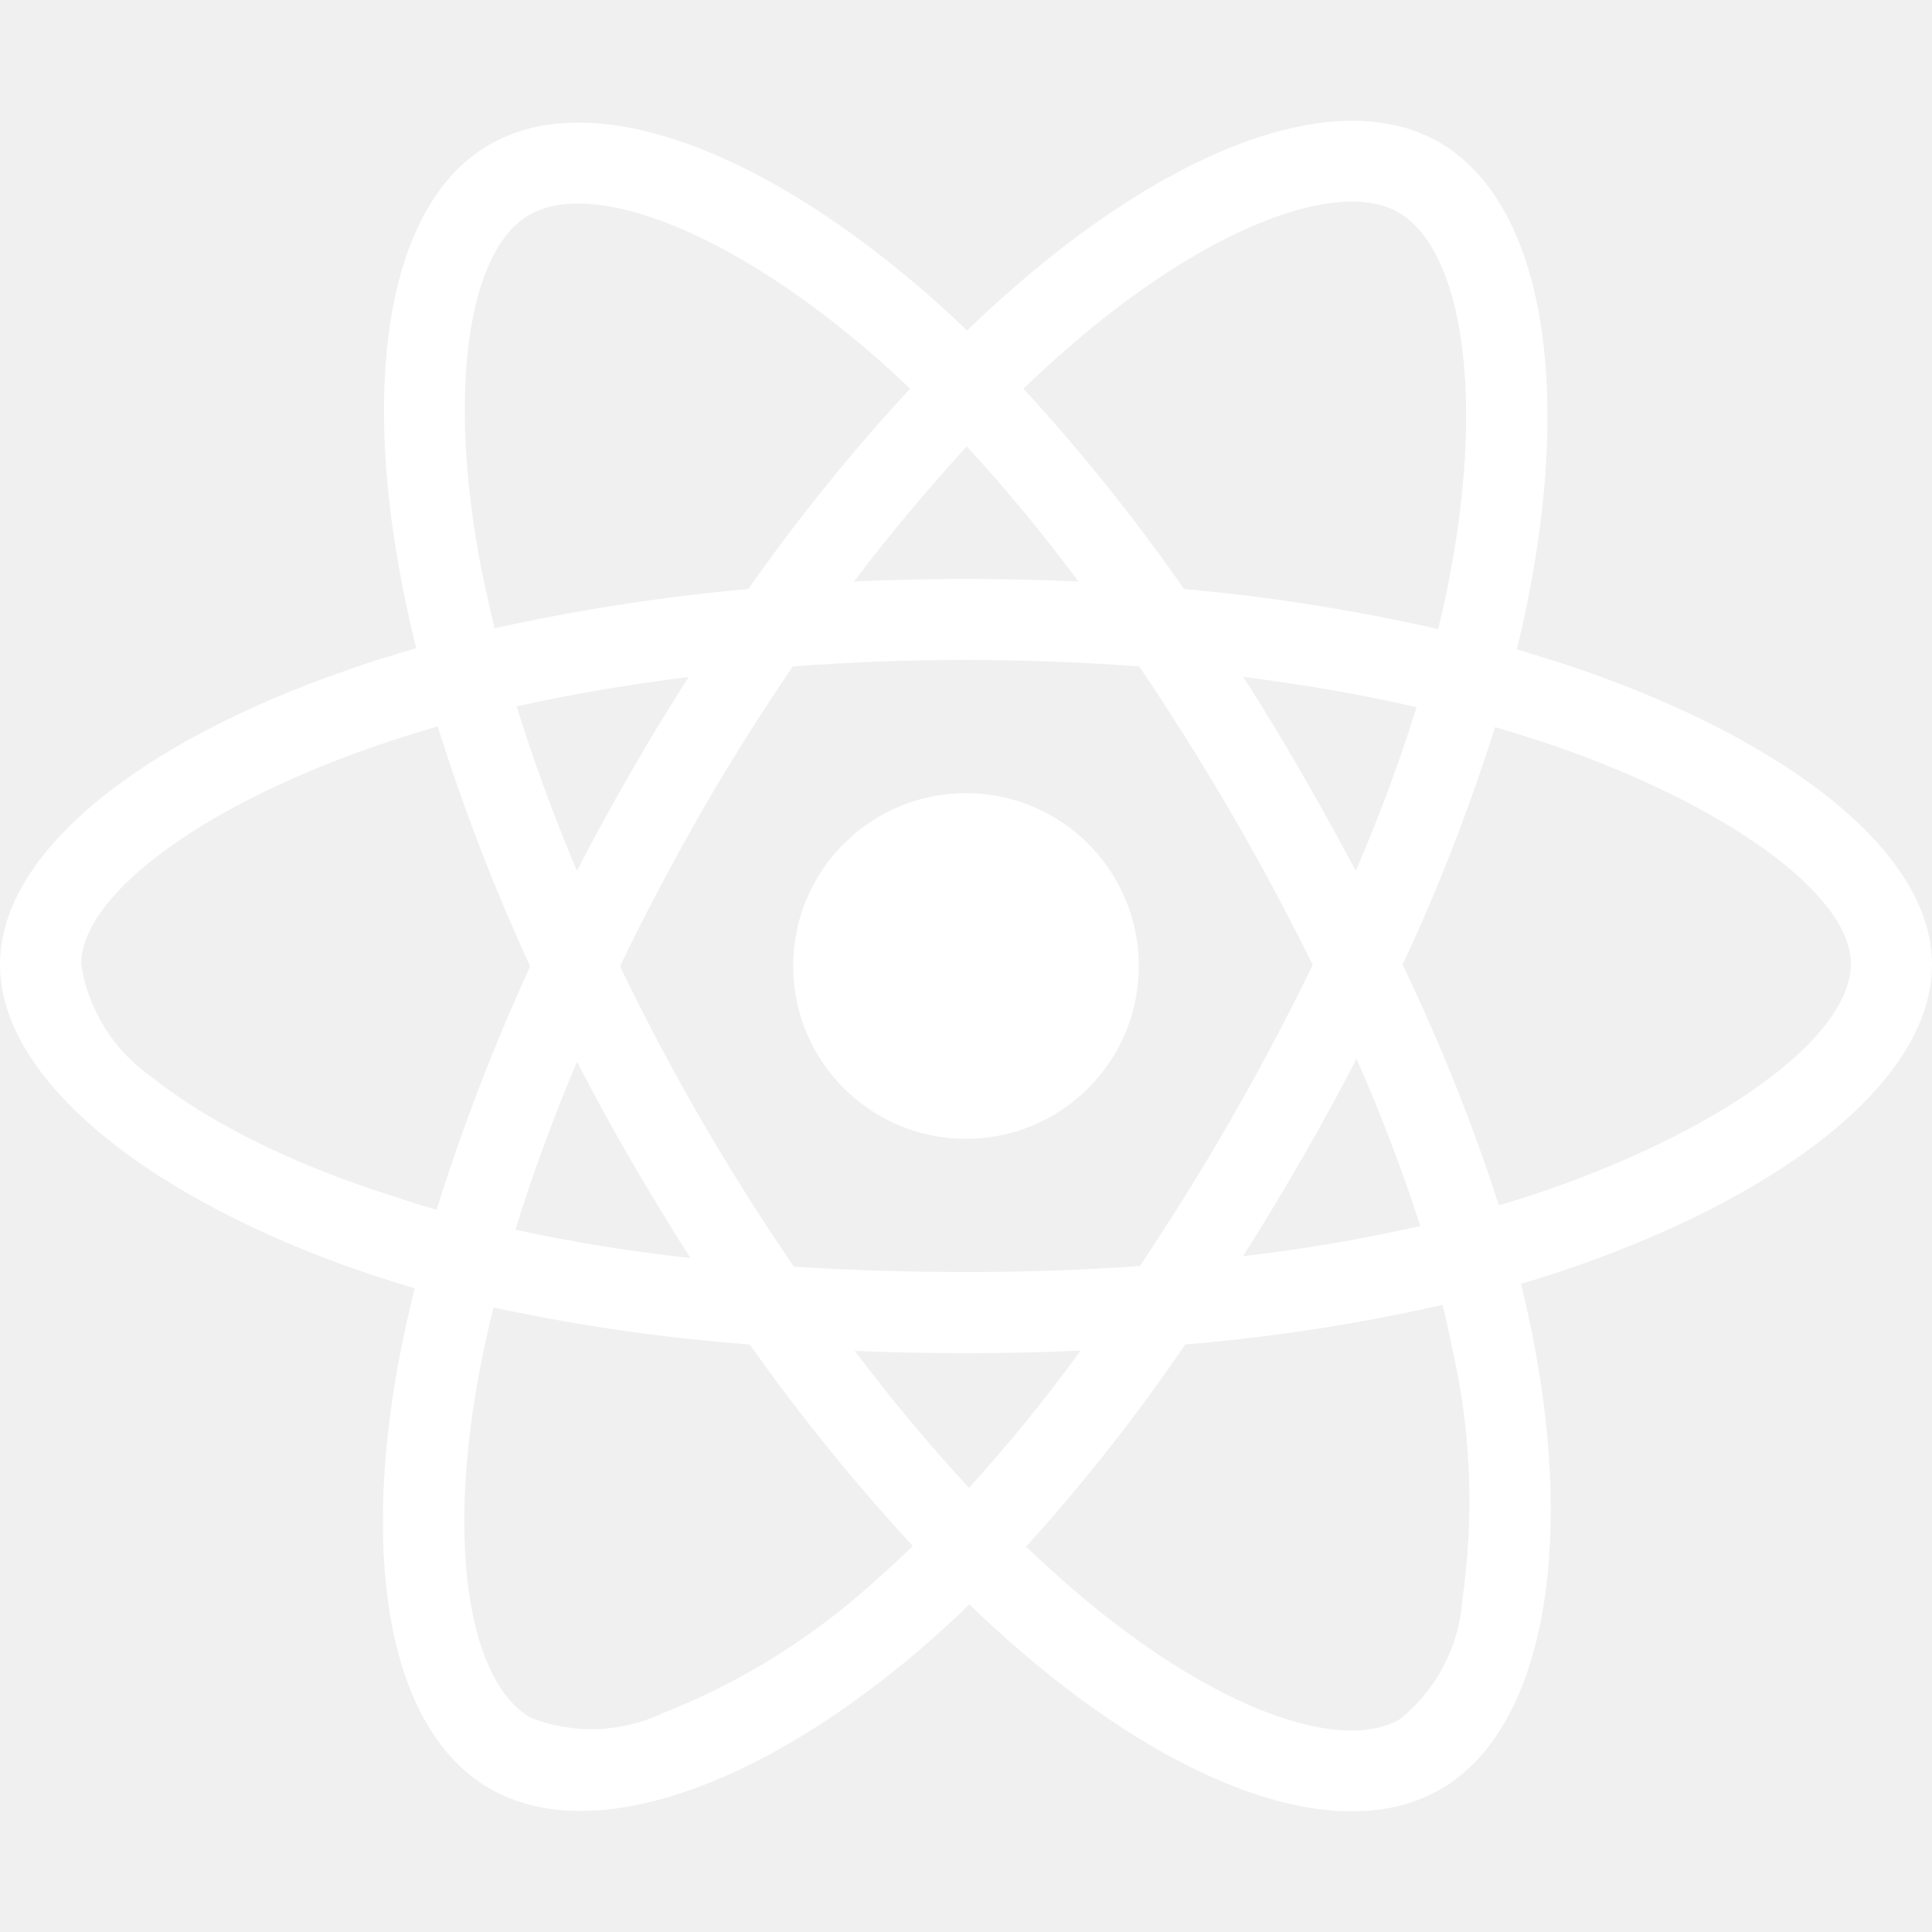
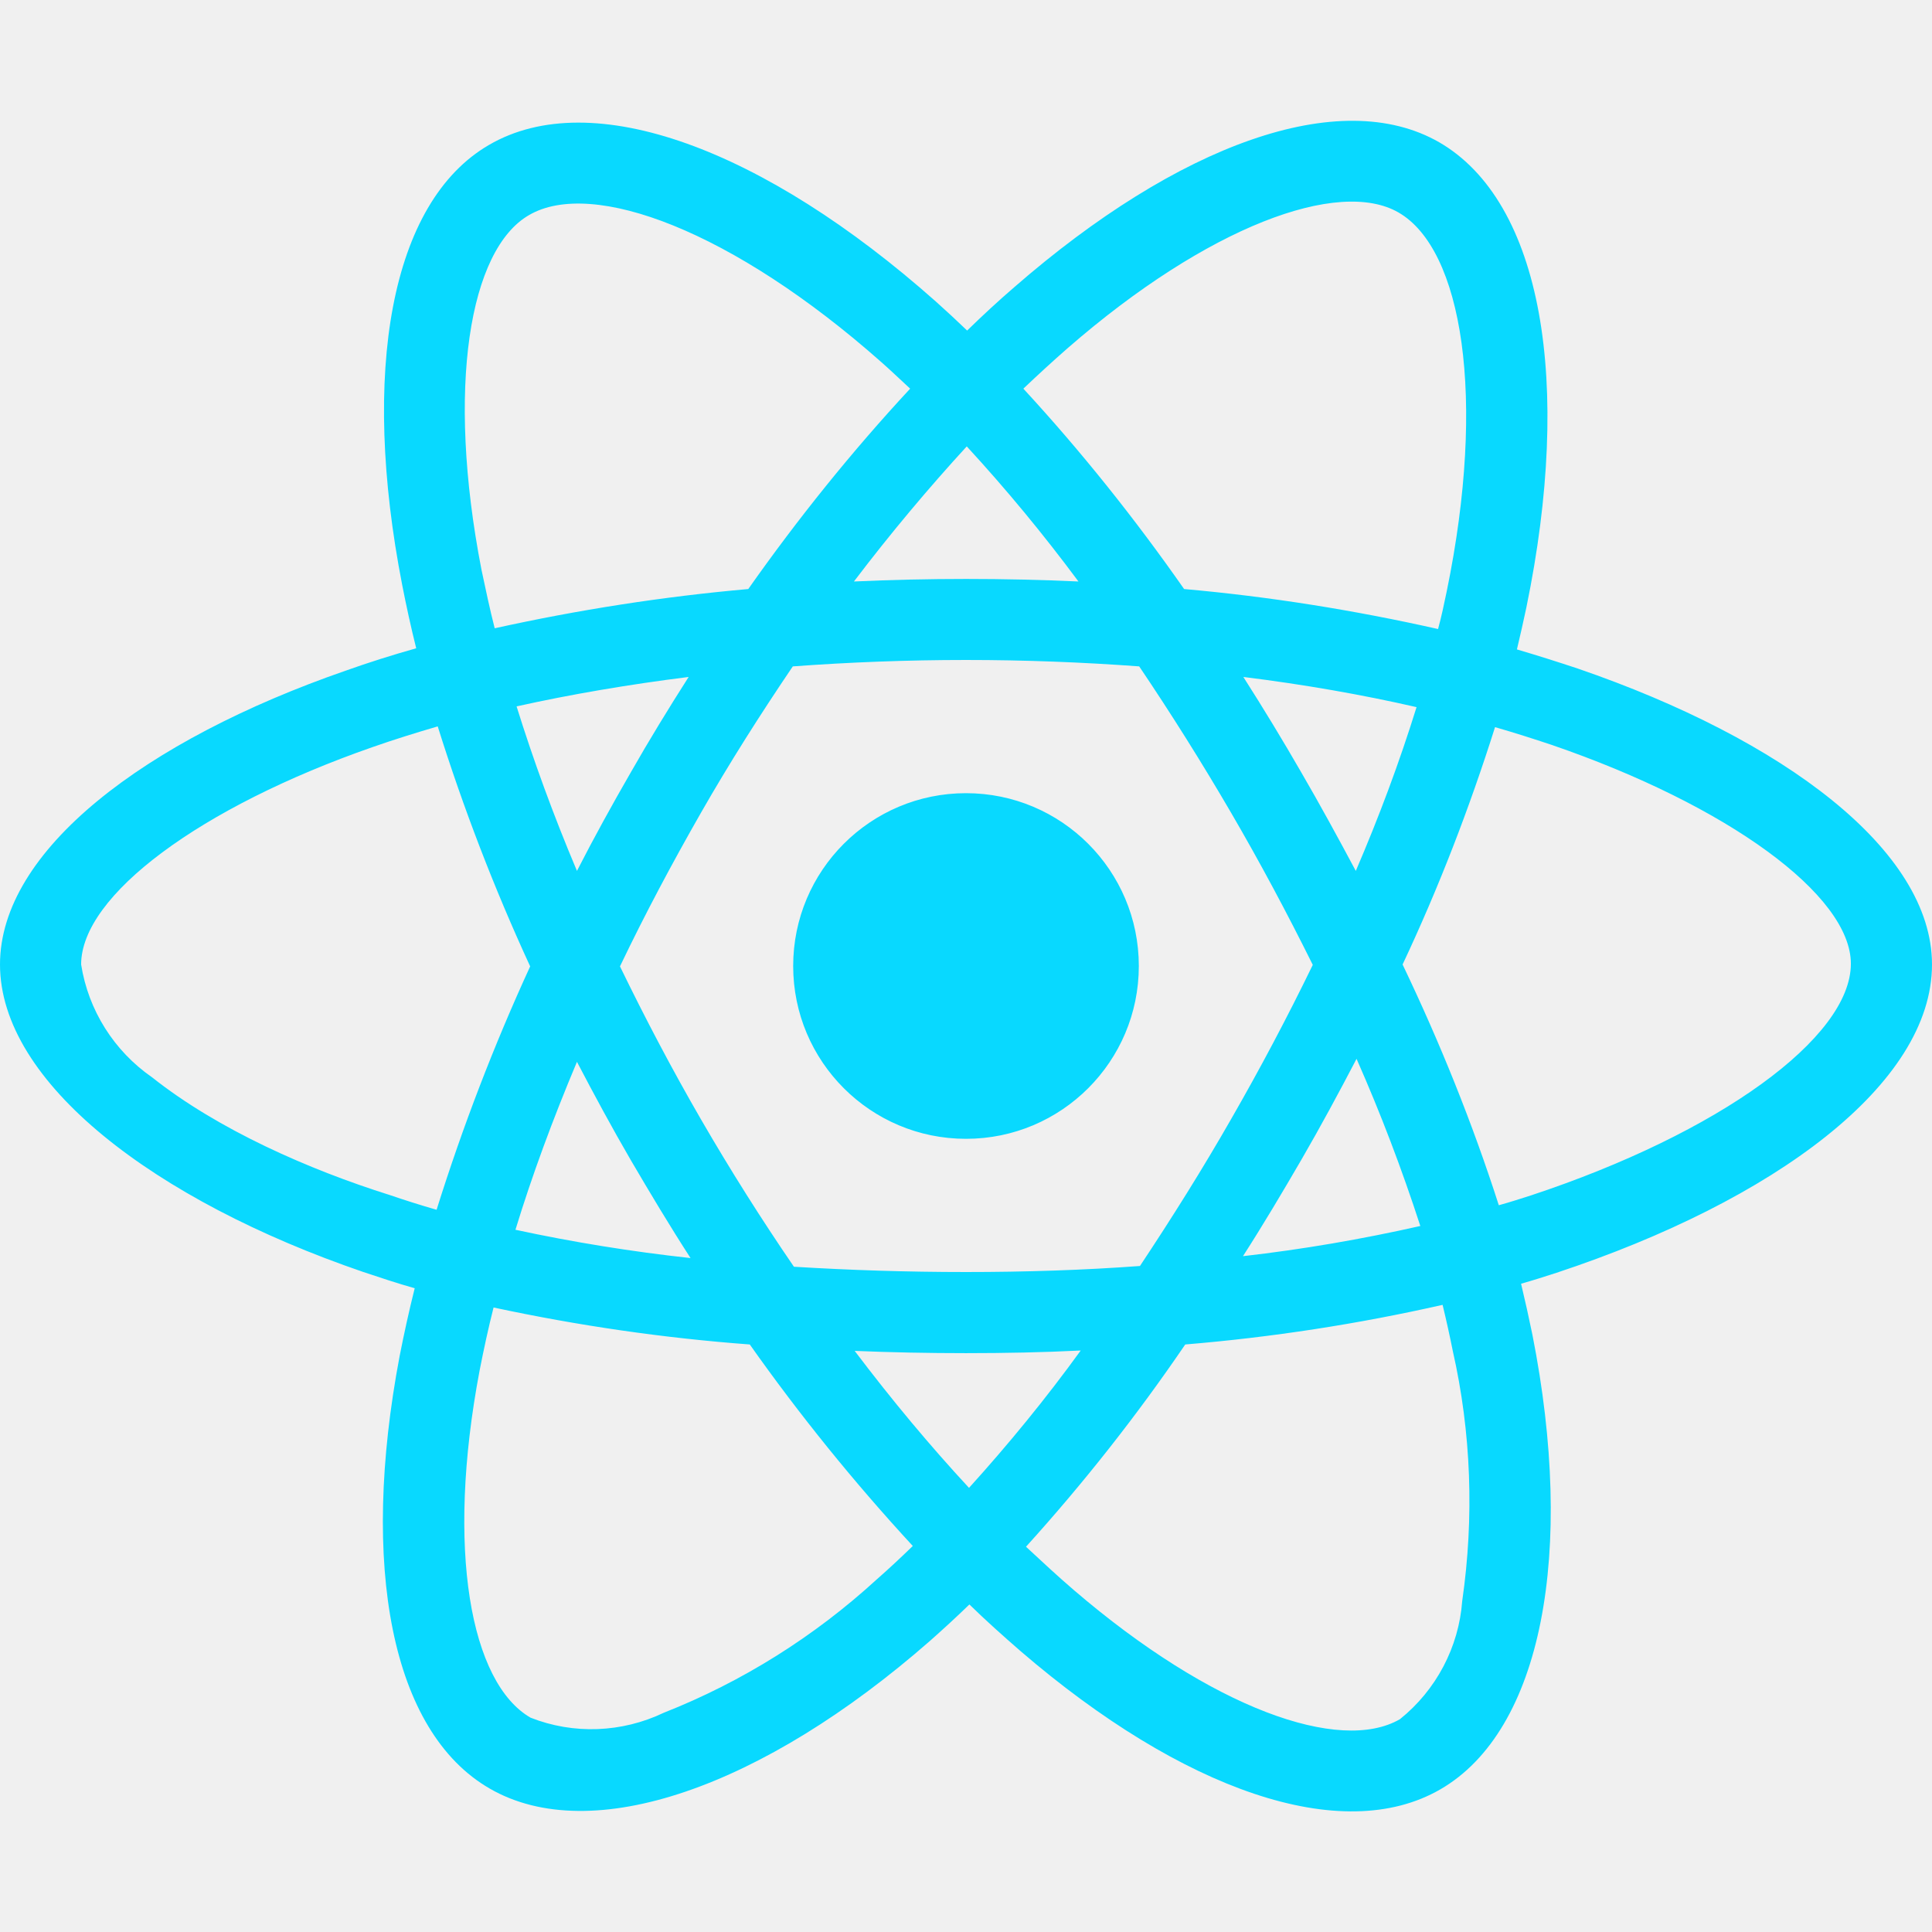
<svg xmlns="http://www.w3.org/2000/svg" version="1.1" id="Layer_1" x="0px" y="0px" viewBox="0 0 512 512" style="enable-background:new 0 0 512 512;" xml:space="preserve">
  <style type="text/css">
- 	.st0{fill:#FFFFFF;}
+ 	.st0{fill:#08d9ff;}
</style>
  <path class="st0" d="M418.2,177.2c-5.4-1.8-10.8-3.5-16.2-5.1c0.9-3.7,1.7-7.4,2.5-11.1c12.3-59.6,4.2-107.5-23.1-123.3  c-26.3-15.1-69.2,0.6-112.6,38.4c-4.3,3.7-8.5,7.6-12.5,11.5c-2.7-2.6-5.5-5.2-8.3-7.7c-45.5-40.4-91.1-57.4-118.4-41.5  c-26.2,15.2-34,60.3-23,116.7c1.1,5.6,2.3,11.1,3.7,16.7c-6.4,1.8-12.7,3.8-18.6,5.9C38.3,196.2,0,225.4,0,255.6  c0,31.2,40.8,62.5,96.3,81.5c4.5,1.5,9,3,13.6,4.3c-1.5,6-2.8,11.9-4,18c-10.5,55.5-2.3,99.5,23.9,114.6  c27,15.6,72.4-0.4,116.6-39.1c3.5-3.1,7-6.3,10.5-9.7c4.4,4.3,9,8.4,13.6,12.4c42.8,36.8,85.1,51.7,111.2,36.6  c27-15.6,35.8-62.9,24.4-120.5c-0.9-4.4-1.9-8.9-3-13.5c3.2-0.9,6.3-1.9,9.4-2.9c57.7-19.1,99.5-50,99.5-81.7  C512,225.3,472.6,195.9,418.2,177.2L418.2,177.2z M282.9,92.3c37.2-32.4,71.9-45.1,87.7-36c16.9,9.7,23.4,48.9,12.8,100.4  c-0.7,3.4-1.4,6.7-2.3,10c-22.2-5-44.7-8.6-67.3-10.6c-13-18.6-27.2-36.4-42.6-53.1C275.1,99.3,278.9,95.8,282.9,92.3z M167.2,307.5  c5.1,8.7,10.3,17.4,15.8,25.9c-15.6-1.7-31.1-4.2-46.4-7.5c4.4-14.4,9.9-29.3,16.3-44.5C157.5,290.2,162.2,298.9,167.2,307.5  L167.2,307.5z M136.9,187.2c14.4-3.2,29.7-5.8,45.6-7.8c-5.3,8.3-10.5,16.8-15.4,25.4c-4.9,8.5-9.7,17.2-14.2,26  C146.6,215.9,141.3,201.3,136.9,187.2L136.9,187.2z M164.3,256.1c6.6-13.8,13.8-27.3,21.4-40.6s15.8-26.2,24.4-38.9  c15-1.1,30.3-1.7,45.9-1.7s31,0.6,45.9,1.7c8.5,12.6,16.6,25.5,24.3,38.7s14.9,26.7,21.7,40.4c-6.7,13.8-13.9,27.4-21.6,40.8  c-7.6,13.3-15.7,26.2-24.2,39c-14.9,1.1-30.4,1.6-46.1,1.6s-30.9-0.5-45.6-1.4c-8.7-12.7-16.9-25.7-24.6-39S171,269.9,164.3,256.1  L164.3,256.1z M344.9,307.3c5.1-8.8,9.9-17.7,14.6-26.7c6.4,14.5,12,29.2,16.9,44.3c-15.5,3.5-31.2,6.2-47,8  C334.8,324.5,339.9,315.9,344.9,307.3L344.9,307.3z M359.3,230.8c-4.7-8.8-9.5-17.6-14.5-26.2c-4.9-8.5-10-16.9-15.3-25.2  c16.1,2,31.5,4.7,45.9,8C370.8,202.2,365.4,216.6,359.3,230.8z M256.2,118.3c10.5,11.4,20.4,23.4,29.6,35.8  c-19.8-0.9-39.7-0.9-59.5,0C236.1,141.2,246.2,129.2,256.2,118.3z M140.2,57c16.8-9.8,54.1,4.2,93.4,39c2.5,2.2,5,4.6,7.6,7  c-15.5,16.7-29.8,34.5-42.9,53.1c-22.6,2-45,5.5-67.2,10.4c-1.3-5.1-2.4-10.3-3.5-15.5C118.2,102.6,124.4,66.1,140.2,57L140.2,57z   M115.7,320.6c-4.2-1.2-8.3-2.5-12.4-3.9c-21.3-6.7-45.5-17.3-63-31.2c-10.1-7-16.9-17.8-18.8-29.9c0-18.3,31.6-41.7,77.2-57.6  c5.7-2,11.5-3.8,17.3-5.5c6.8,21.7,15,43,24.5,63.6C130.9,277,122.6,298.6,115.7,320.6z M232.3,418.6  c-16.5,15.1-35.6,27.1-56.4,35.3c-11.1,5.3-23.9,5.8-35.3,1.3c-15.9-9.2-22.5-44.5-13.5-92c1.1-5.6,2.3-11.2,3.7-16.7  c22.4,4.8,45,8.1,67.9,9.8c13.2,18.7,27.7,36.6,43.2,53.4C238.7,412.8,235.5,415.8,232.3,418.6L232.3,418.6z M256.8,394.3  c-10.2-11-20.4-23.2-30.3-36.3c9.6,0.4,19.5,0.6,29.5,0.6c10.3,0,20.4-0.2,30.4-0.7C277.2,370.6,267.3,382.7,256.8,394.3z   M387.5,424.3c-0.9,12.2-6.9,23.6-16.5,31.3c-15.9,9.2-49.8-2.8-86.4-34.2c-4.2-3.6-8.4-7.5-12.7-11.5  c15.3-16.9,29.4-34.8,42.2-53.6c22.9-1.9,45.7-5.4,68.2-10.5c1,4.1,1.9,8.2,2.7,12.2C389.9,379.6,390.7,402.1,387.5,424.3  L387.5,424.3z M405.7,316.8c-2.8,0.9-5.6,1.8-8.5,2.6c-7-21.8-15.6-43.1-25.5-63.8c9.6-20.4,17.7-41.4,24.5-62.9  c5.2,1.5,10.2,3.1,15,4.7c46.6,16,79.3,39.8,79.3,58C490.5,275,455.6,300.3,405.7,316.8z M256,301.8c25.3,0,45.8-20.5,45.8-45.8  s-20.5-45.8-45.8-45.8s-45.8,20.5-45.8,45.8S230.7,301.8,256,301.8L256,301.8z" />
</svg>
